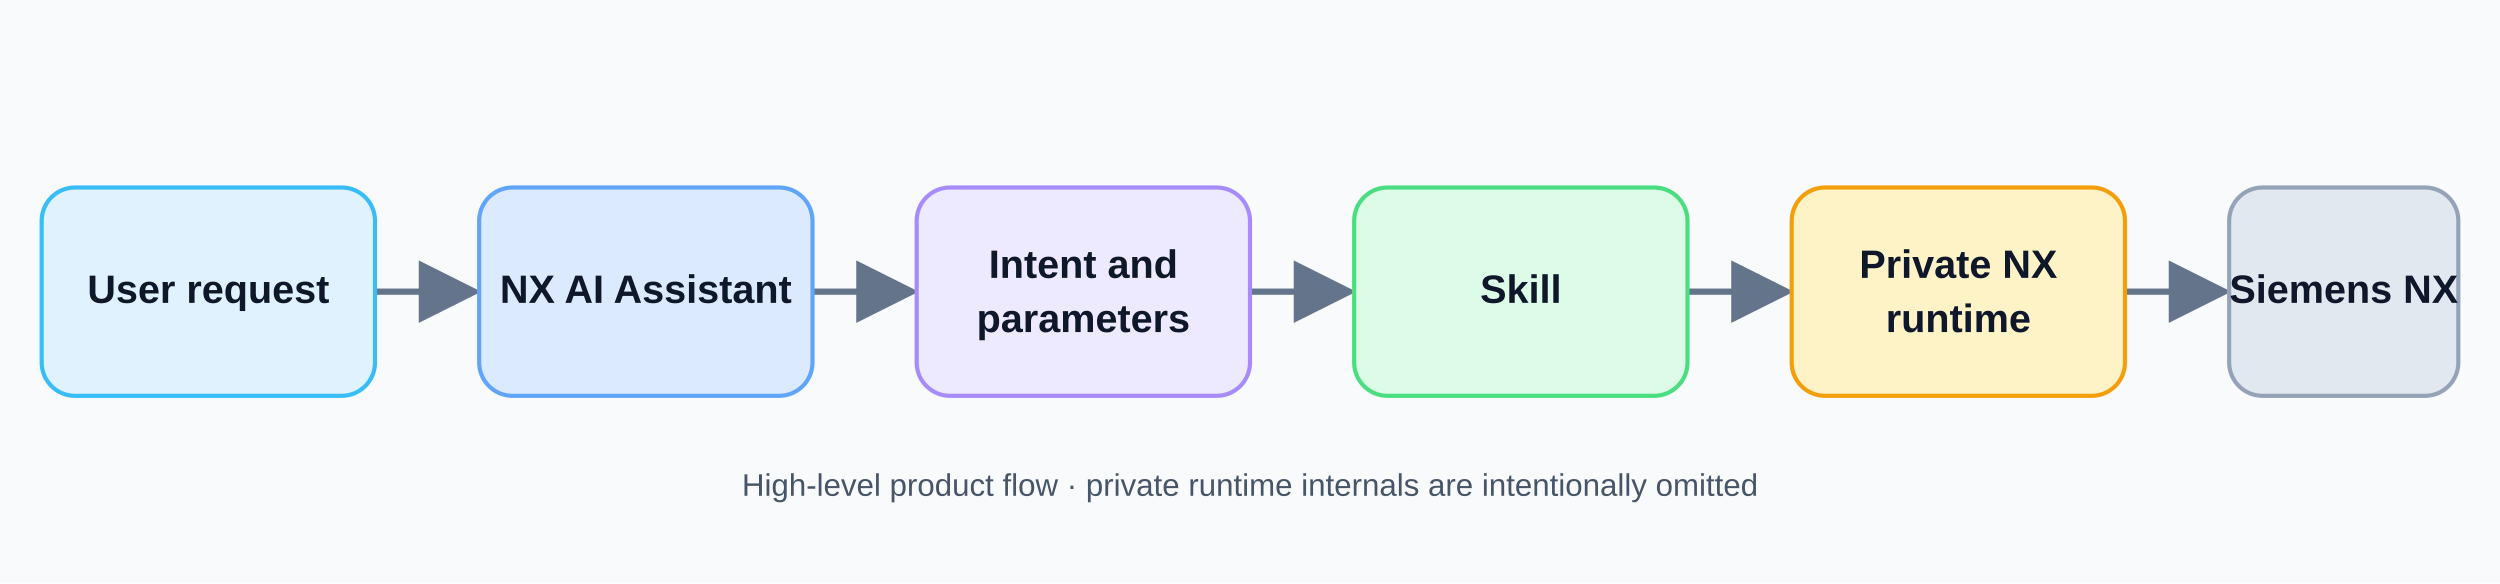
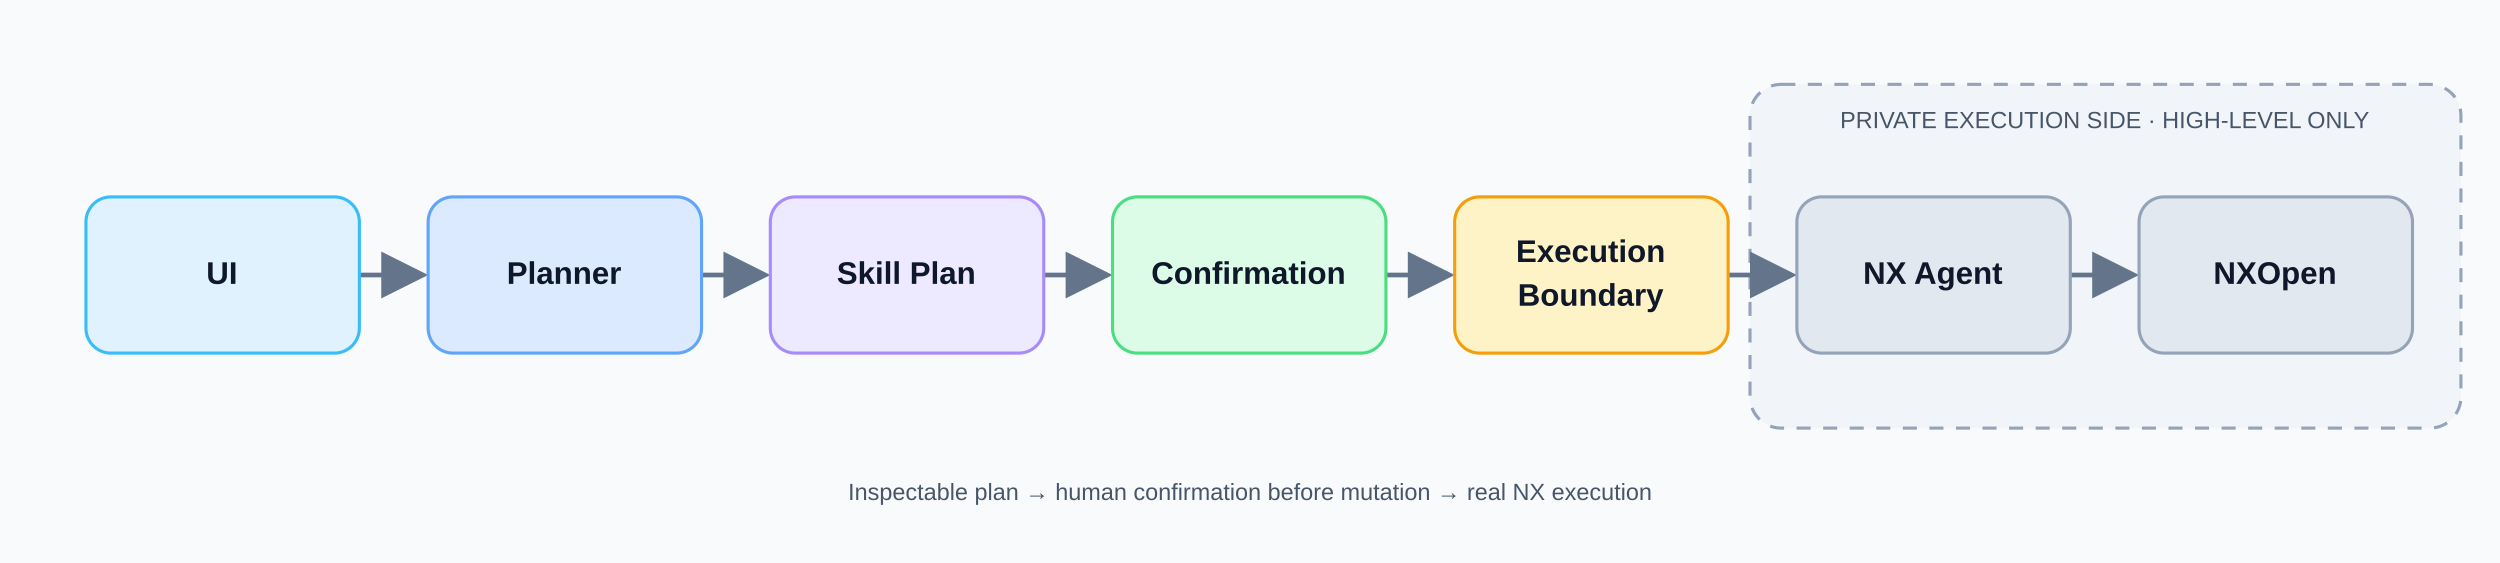
- <svg xmlns="http://www.w3.org/2000/svg" width="1200" height="280" viewBox="0 0 1200 280" role="img" aria-labelledby="title desc">
+ <svg xmlns="http://www.w3.org/2000/svg" width="1600" height="360" viewBox="0 0 1600 360" role="img" aria-labelledby="title desc">
  <defs>
    <marker id="arrow" markerWidth="10" markerHeight="10" refX="8" refY="5" orient="auto">
      <path d="M0,0 L10,5 L0,10 Z" fill="#64748b" />
    </marker>
    <style>
      .box { rx: 16; ry: 16; stroke-width: 2; }
-       .label { font: 600 19px 'Segoe UI', Arial, sans-serif; text-anchor: middle; dominant-baseline: middle; fill: #0f172a; }
-       .muted { font: 15px 'Segoe UI', Arial, sans-serif; text-anchor: middle; fill: #475569; }
+       .label { font: 600 20px 'Segoe UI', Arial, sans-serif; text-anchor: middle; dominant-baseline: middle; fill: #0f172a; }
+       .small { font: 15px 'Segoe UI', Arial, sans-serif; text-anchor: middle; fill: #475569; }
+       .arrow { stroke: #64748b; stroke-width: 3; marker-end: url(#arrow); }
    </style>
  </defs>
-   <rect width="1200" height="280" fill="#f8fafc" />
-   <g stroke="#64748b" stroke-width="3" marker-end="url(#arrow)">
-     <line x1="180" y1="140" x2="225" y2="140" />
-     <line x1="390" y1="140" x2="435" y2="140" />
-     <line x1="600" y1="140" x2="645" y2="140" />
-     <line x1="810" y1="140" x2="855" y2="140" />
-     <line x1="1020" y1="140" x2="1065" y2="140" />
+   <rect width="1600" height="360" fill="#f8fafc" />
+   <rect x="1120" y="54" width="455" height="220" rx="20" fill="#f1f5f9" stroke="#94a3b8" stroke-width="2" stroke-dasharray="9 8" />
+   <text class="small" x="1347" y="82">PRIVATE EXECUTION SIDE · HIGH-LEVEL ONLY</text>
+   <g class="arrow">
+     <line x1="230" y1="176" x2="268" y2="176" />
+     <line x1="449" y1="176" x2="487" y2="176" />
+     <line x1="668" y1="176" x2="706" y2="176" />
+     <line x1="887" y1="176" x2="925" y2="176" />
+     <line x1="1106" y1="176" x2="1144" y2="176" />
+     <line x1="1325" y1="176" x2="1363" y2="176" />
  </g>
  <g>
-     <rect class="box" x="20" y="90" width="160" height="100" fill="#e0f2fe" stroke="#38bdf8" />
-     <text class="label" x="100" y="140">User request</text>
-     <rect class="box" x="230" y="90" width="160" height="100" fill="#dbeafe" stroke="#60a5fa" />
-     <text class="label" x="310" y="140">NX AI Assistant</text>
-     <rect class="box" x="440" y="90" width="160" height="100" fill="#ede9fe" stroke="#a78bfa" />
-     <text class="label" x="520" y="128">Intent and</text>
-     <text class="label" x="520" y="154">parameters</text>
-     <rect class="box" x="650" y="90" width="160" height="100" fill="#dcfce7" stroke="#4ade80" />
-     <text class="label" x="730" y="140">Skill</text>
-     <rect class="box" x="860" y="90" width="160" height="100" fill="#fef3c7" stroke="#f59e0b" />
-     <text class="label" x="940" y="128">Private NX</text>
-     <text class="label" x="940" y="154">runtime</text>
-     <rect class="box" x="1070" y="90" width="110" height="100" fill="#e2e8f0" stroke="#94a3b8" />
-     <text class="label" x="1125" y="140">Siemens NX</text>
+     <rect class="box" x="55" y="126" width="175" height="100" fill="#e0f2fe" stroke="#38bdf8" />
+     <text class="label" x="142" y="176">UI</text>
+     <rect class="box" x="274" y="126" width="175" height="100" fill="#dbeafe" stroke="#60a5fa" />
+     <text class="label" x="361" y="176">Planner</text>
+     <rect class="box" x="493" y="126" width="175" height="100" fill="#ede9fe" stroke="#a78bfa" />
+     <text class="label" x="580" y="176">Skill Plan</text>
+     <rect class="box" x="712" y="126" width="175" height="100" fill="#dcfce7" stroke="#4ade80" />
+     <text class="label" x="799" y="176">Confirmation</text>
+     <rect class="box" x="931" y="126" width="175" height="100" fill="#fef3c7" stroke="#f59e0b" />
+     <text class="label" x="1018" y="162">Execution</text>
+     <text class="label" x="1018" y="190">Boundary</text>
+     <rect class="box" x="1150" y="126" width="175" height="100" fill="#e2e8f0" stroke="#94a3b8" />
+     <text class="label" x="1237" y="176">NX Agent</text>
+     <rect class="box" x="1369" y="126" width="175" height="100" fill="#e2e8f0" stroke="#94a3b8" />
+     <text class="label" x="1456" y="176">NXOpen</text>
  </g>
-   <text class="muted" x="600" y="238">High-level product flow · private runtime internals are intentionally omitted</text>
+   <text class="small" x="800" y="320">Inspectable plan → human confirmation before mutation → real NX execution</text>
</svg>
